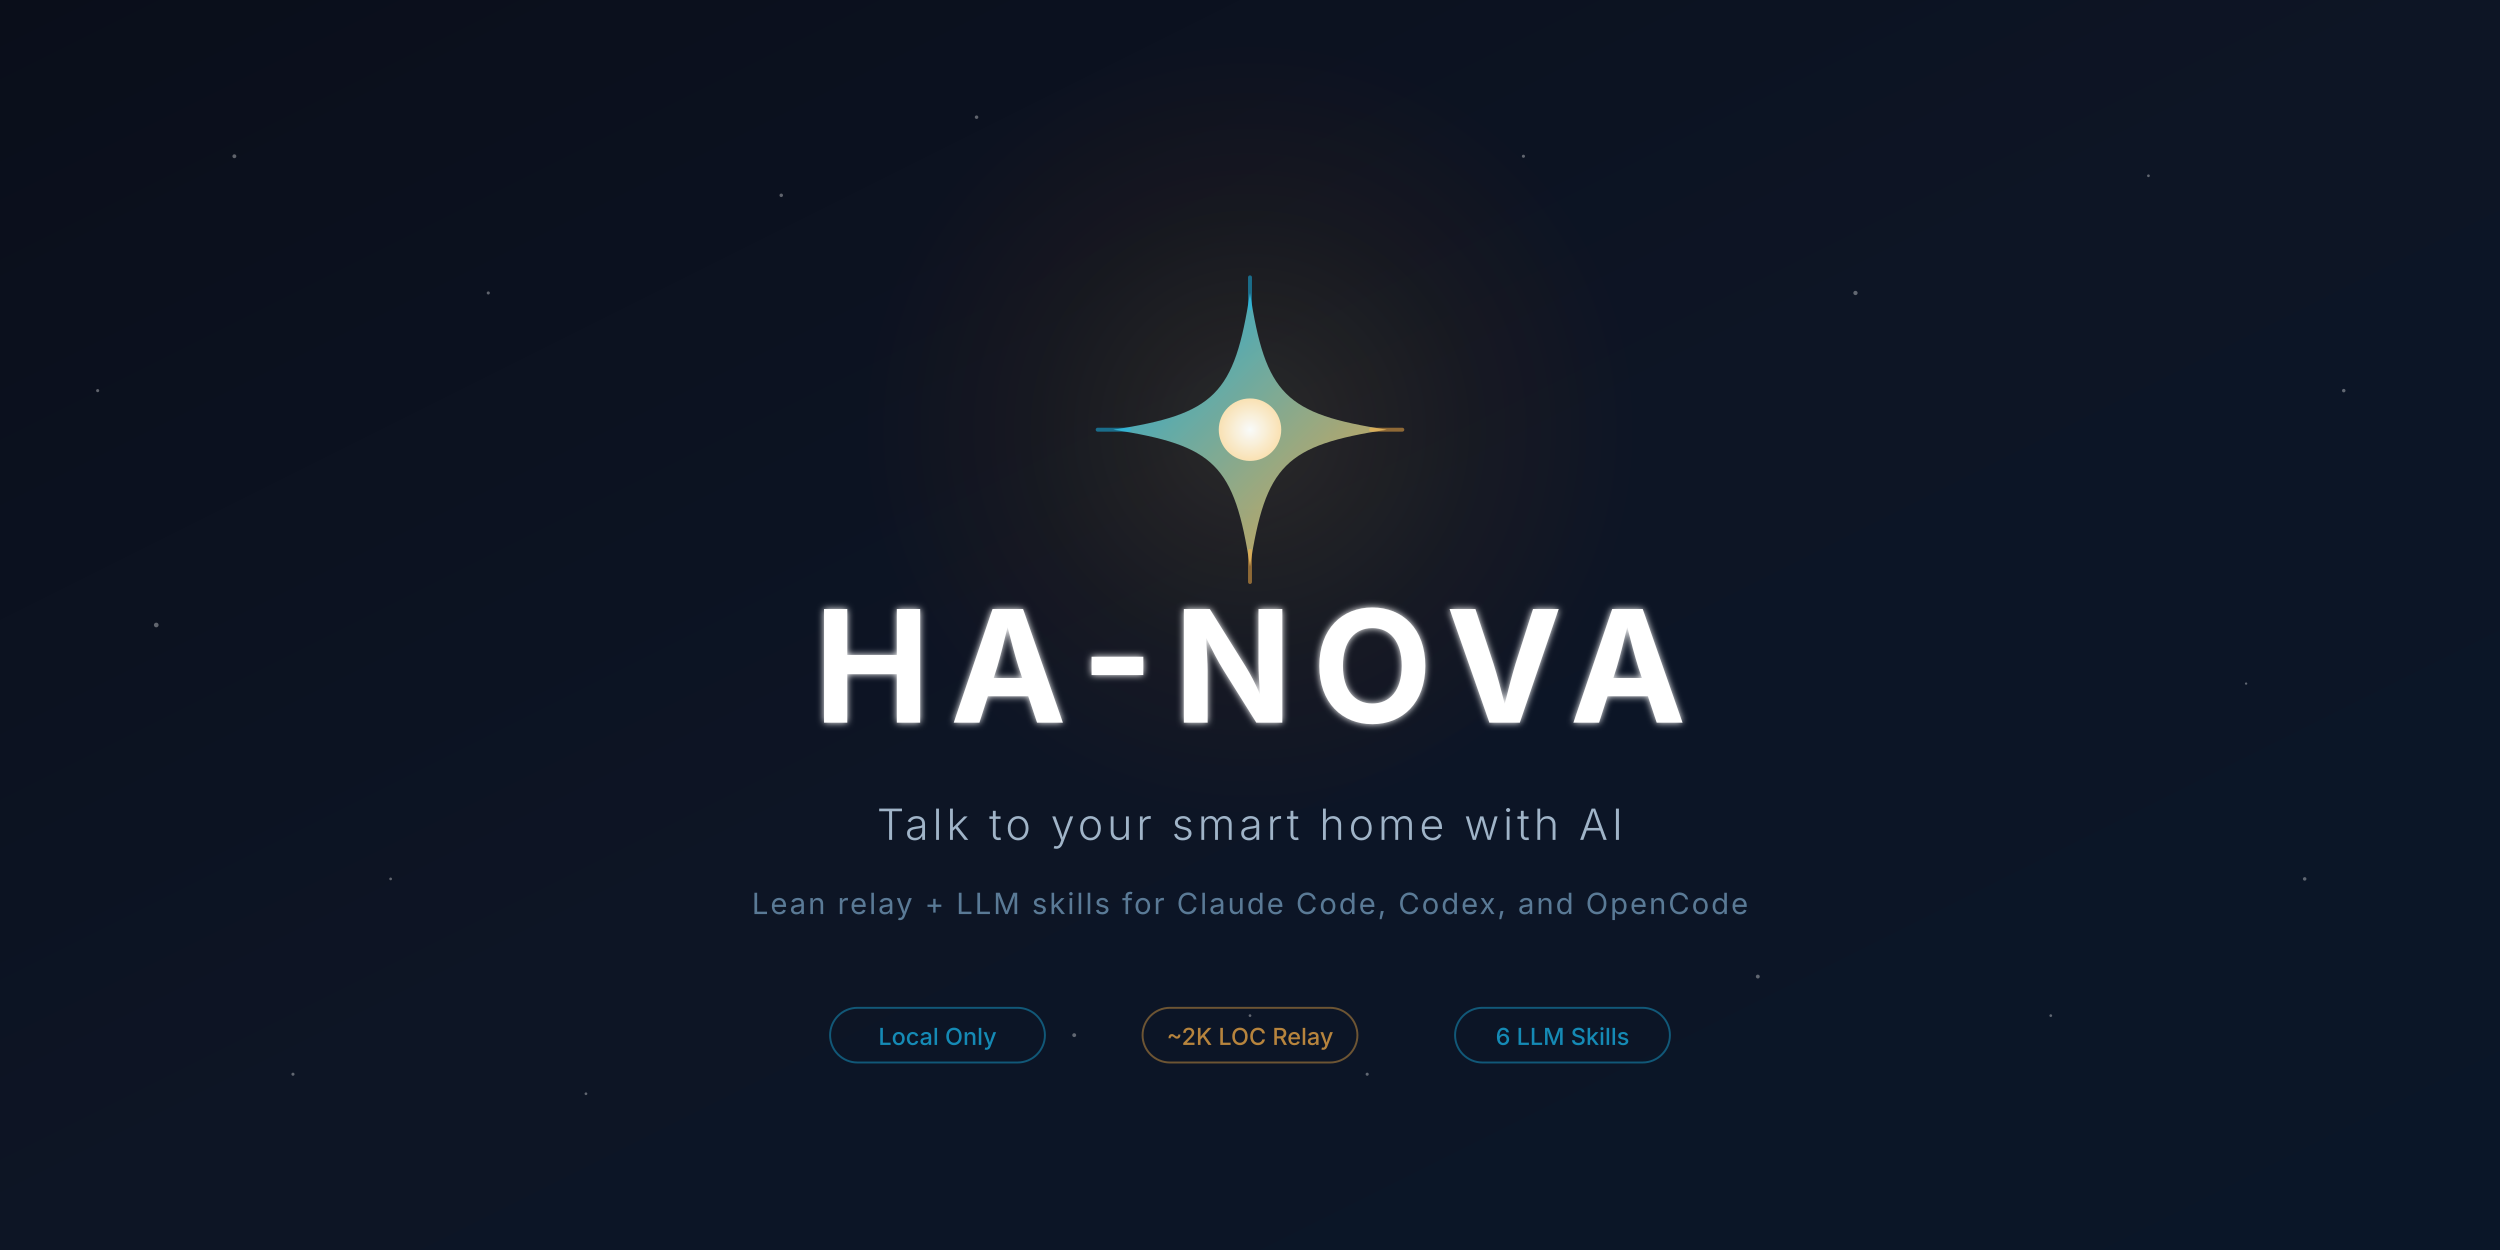
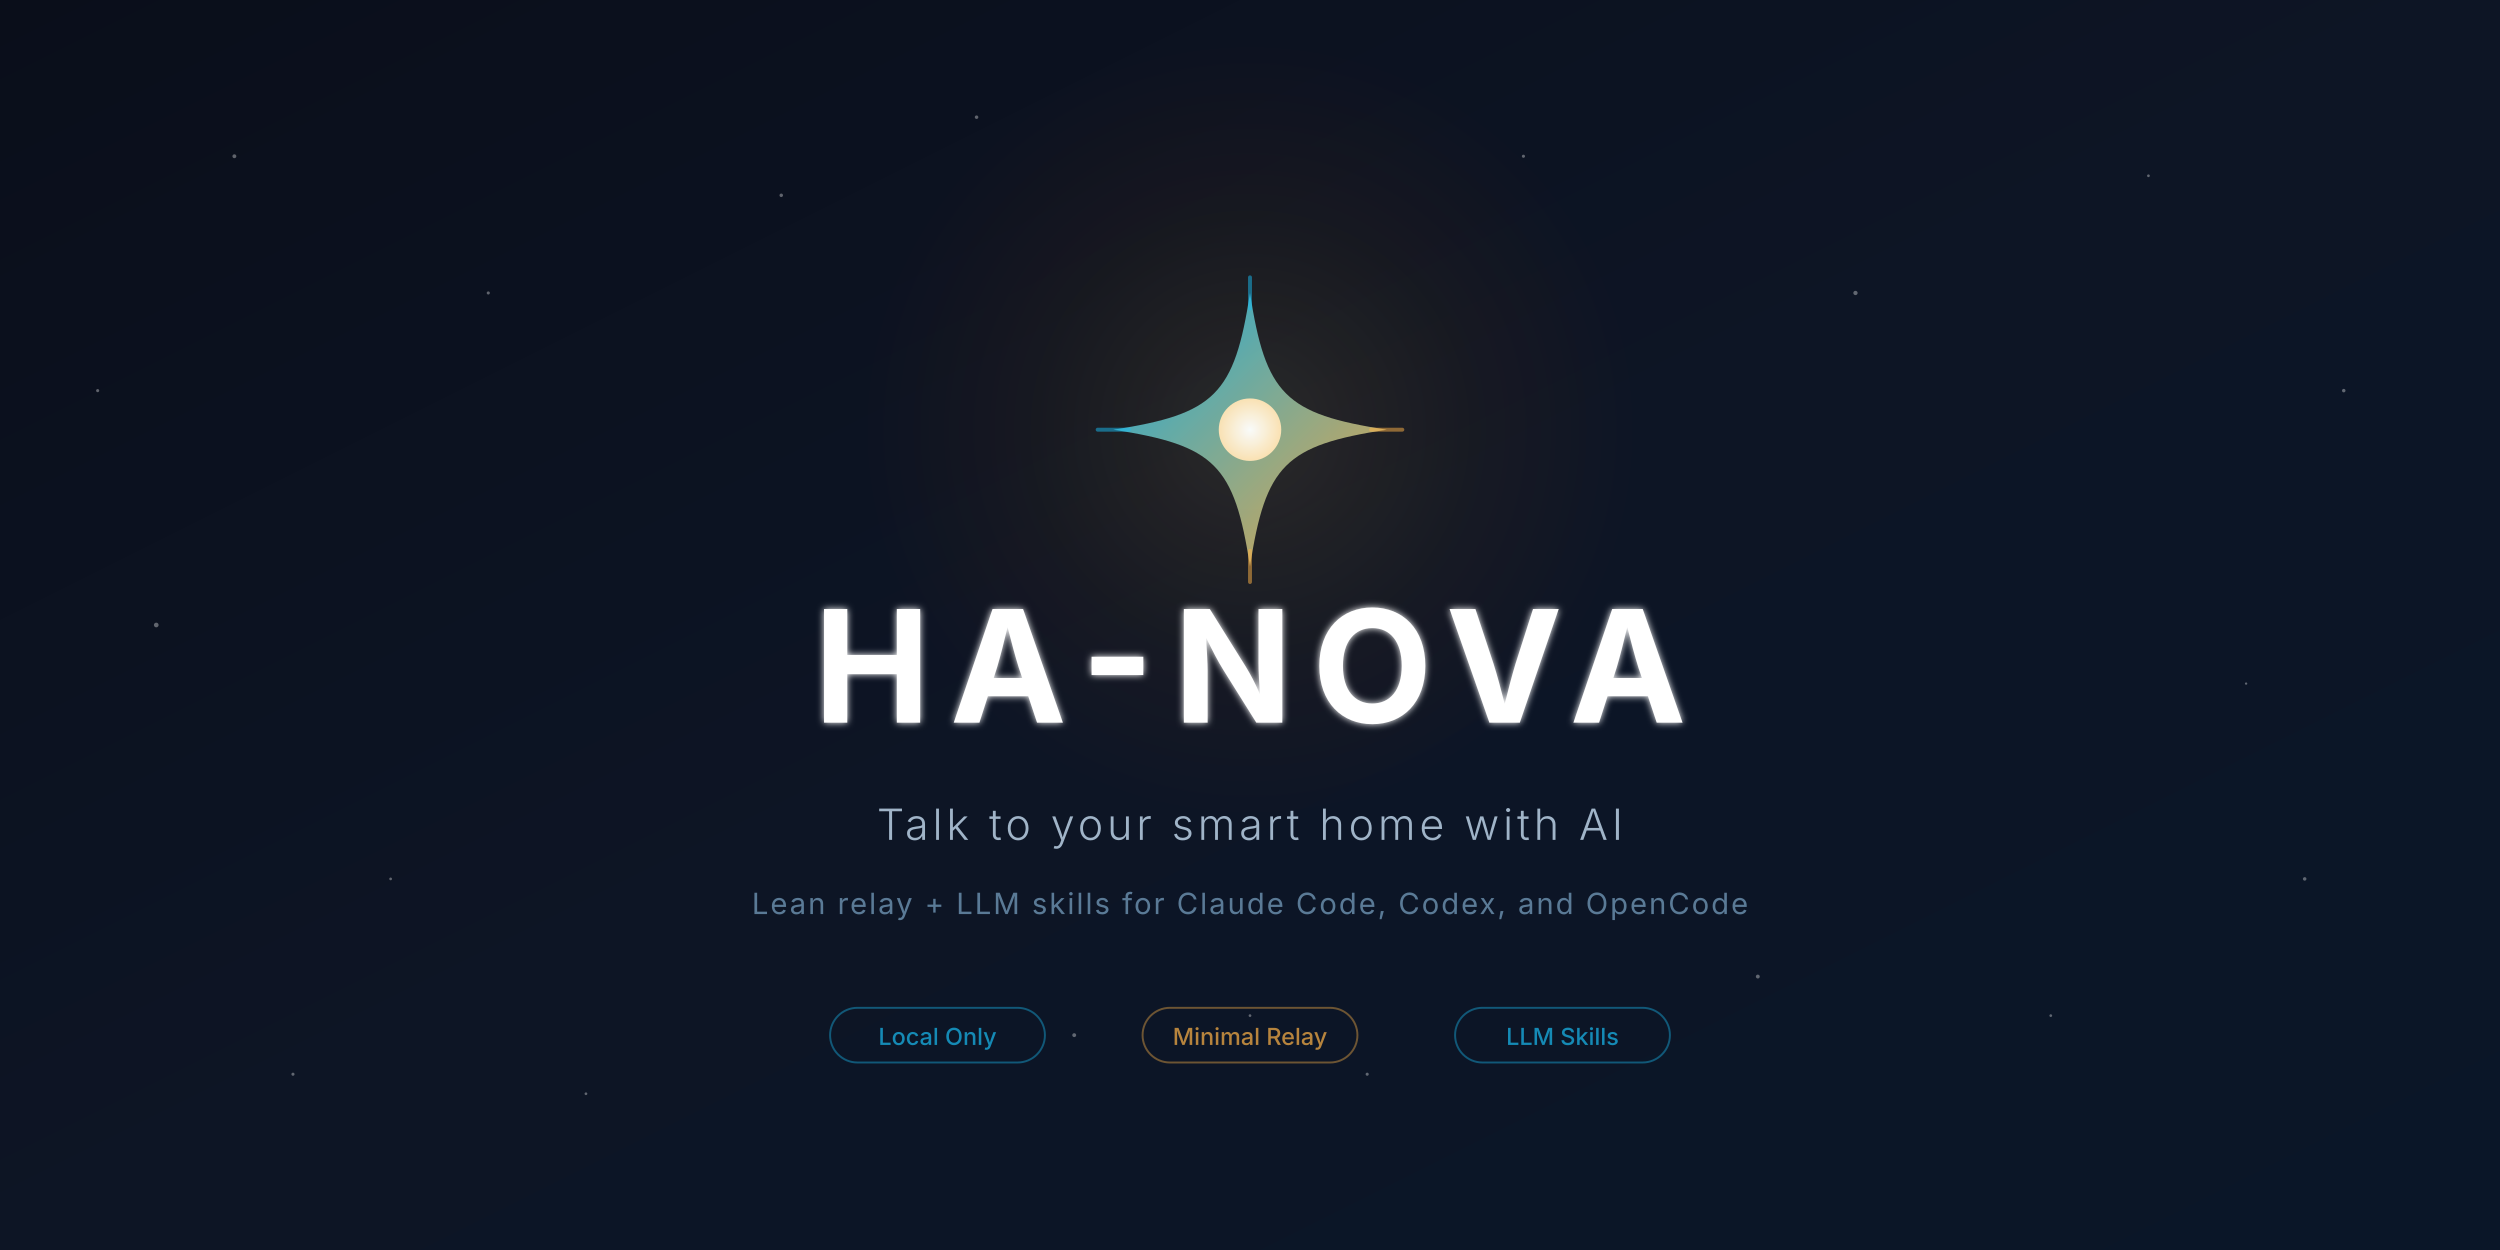
<svg xmlns="http://www.w3.org/2000/svg" viewBox="0 0 1280 640" width="1280" height="640">
  <defs>
    <linearGradient id="bg" x1="0%" y1="0%" x2="100%" y2="100%">
      <stop offset="0%" stop-color="#0A0E1A" />
      <stop offset="50%" stop-color="#0D1525" />
      <stop offset="100%" stop-color="#0A1628" />
    </linearGradient>
    <linearGradient id="b-star" x1="0%" y1="0%" x2="100%" y2="100%">
      <stop offset="0%" stop-color="#18BCF2" />
      <stop offset="100%" stop-color="#FFB347" />
    </linearGradient>
    <radialGradient id="b-core" cx="50%" cy="50%" r="50%">
      <stop offset="0%" stop-color="#FFFFFF" />
      <stop offset="100%" stop-color="#FFE4B5" />
    </radialGradient>
    <radialGradient id="b-glow" cx="50%" cy="50%" r="50%">
      <stop offset="0%" stop-color="#FFD666" stop-opacity="0.12" />
      <stop offset="60%" stop-color="#FF8C00" stop-opacity="0.04" />
      <stop offset="100%" stop-color="#FF4500" stop-opacity="0" />
    </radialGradient>
    <filter id="text-glow" x="-20%" y="-20%" width="140%" height="140%">
      <feGaussianBlur in="SourceGraphic" stdDeviation="2" result="blur" />
      <feMerge>
        <feMergeNode in="blur" />
        <feMergeNode in="SourceGraphic" />
      </feMerge>
    </filter>
  </defs>
  <rect width="1280" height="640" fill="url(#bg)" />
  <g opacity="0.35">
    <circle cx="120" cy="80" r="1" fill="white" />
    <circle cx="250" cy="150" r="0.8" fill="white" />
    <circle cx="80" cy="320" r="1.2" fill="white" />
    <circle cx="200" cy="450" r="0.7" fill="white" />
    <circle cx="500" cy="60" r="0.9" fill="white" />
    <circle cx="780" cy="80" r="0.8" fill="white" />
    <circle cx="950" cy="150" r="1.1" fill="white" />
    <circle cx="1100" cy="90" r="0.7" fill="white" />
    <circle cx="1200" cy="200" r="0.9" fill="white" />
    <circle cx="700" cy="550" r="0.8" fill="white" />
    <circle cx="900" cy="500" r="1" fill="white" />
    <circle cx="1050" cy="520" r="0.7" fill="white" />
    <circle cx="1180" cy="450" r="0.9" fill="white" />
    <circle cx="150" cy="550" r="0.8" fill="white" />
    <circle cx="550" cy="530" r="1" fill="white" />
    <circle cx="50" cy="200" r="0.8" fill="white" />
    <circle cx="300" cy="560" r="0.7" fill="white" />
    <circle cx="1150" cy="350" r="0.6" fill="white" />
    <circle cx="400" cy="100" r="0.9" fill="white" />
    <circle cx="640" cy="520" r="0.7" fill="white" />
  </g>
  <circle cx="640" cy="220" r="200" fill="url(#b-glow)" />
  <g transform="translate(640, 220)">
    <path d="M0,-70 C8,-18 18,-8 70,0 C18,8 8,18 0,70 C-8,18 -18,8 -70,0 C-18,-8 -8,-18 0,-70 Z" fill="url(#b-star)" opacity="0.9" />
    <circle cx="0" cy="0" r="16" fill="url(#b-core)" opacity="0.95" />
    <line x1="0" y1="-78" x2="0" y2="-62" stroke="#18BCF2" stroke-width="2" stroke-linecap="round" opacity="0.5" />
    <line x1="0" y1="62" x2="0" y2="78" stroke="#FFB347" stroke-width="2" stroke-linecap="round" opacity="0.5" />
    <line x1="-78" y1="0" x2="-62" y2="0" stroke="#18BCF2" stroke-width="2" stroke-linecap="round" opacity="0.5" />
    <line x1="62" y1="0" x2="78" y2="0" stroke="#FFB347" stroke-width="2" stroke-linecap="round" opacity="0.5" />
  </g>
  <text x="640" y="370" font-family="system-ui, -apple-system, 'Segoe UI', sans-serif" font-size="80" font-weight="700" fill="white" text-anchor="middle" letter-spacing="10" filter="url(#text-glow)">HA-NOVA</text>
  <line x1="530" y1="390" x2="750" y2="390" stroke="url(#b-star)" stroke-width="2" opacity="0.4" />
  <text x="640" y="430" font-family="system-ui, -apple-system, 'Segoe UI', sans-serif" font-size="22" font-weight="300" fill="#A0B4C8" text-anchor="middle" letter-spacing="2">Talk to your smart home with AI</text>
  <text x="640" y="468" font-family="system-ui, -apple-system, 'Segoe UI', sans-serif" font-size="15" font-weight="400" fill="#5A7A96" text-anchor="middle" letter-spacing="1">Lean relay + LLM skills for Claude Code, Codex, and OpenCode</text>
  <g transform="translate(640, 530)">
    <g transform="translate(-160, 0)">
      <rect x="-55" y="-14" width="110" height="28" rx="14" fill="none" stroke="#18BCF2" stroke-width="1" opacity="0.4" />
      <text x="0" y="5" font-family="system-ui, -apple-system, sans-serif" font-size="12" font-weight="500" fill="#18BCF2" text-anchor="middle" opacity="0.7">Local Only</text>
    </g>
    <g transform="translate(0, 0)">
      <rect x="-55" y="-14" width="110" height="28" rx="14" fill="none" stroke="#FFB347" stroke-width="1" opacity="0.4" />
-       <text x="0" y="5" font-family="system-ui, -apple-system, sans-serif" font-size="12" font-weight="500" fill="#FFB347" text-anchor="middle" opacity="0.7">~2K LOC Relay</text>
+       <text x="0" y="5" font-family="system-ui, -apple-system, sans-serif" font-size="12" font-weight="500" fill="#FFB347" text-anchor="middle" opacity="0.7">Minimal Relay</text>
    </g>
    <g transform="translate(160, 0)">
      <rect x="-55" y="-14" width="110" height="28" rx="14" fill="none" stroke="#18BCF2" stroke-width="1" opacity="0.4" />
-       <text x="0" y="5" font-family="system-ui, -apple-system, sans-serif" font-size="12" font-weight="500" fill="#18BCF2" text-anchor="middle" opacity="0.7">6 LLM Skills</text>
+       <text x="0" y="5" font-family="system-ui, -apple-system, sans-serif" font-size="12" font-weight="500" fill="#18BCF2" text-anchor="middle" opacity="0.7">LLM Skills</text>
    </g>
  </g>
  <line x1="0" y1="638" x2="1280" y2="638" stroke="url(#b-star)" stroke-width="2" opacity="0.15" />
</svg>
